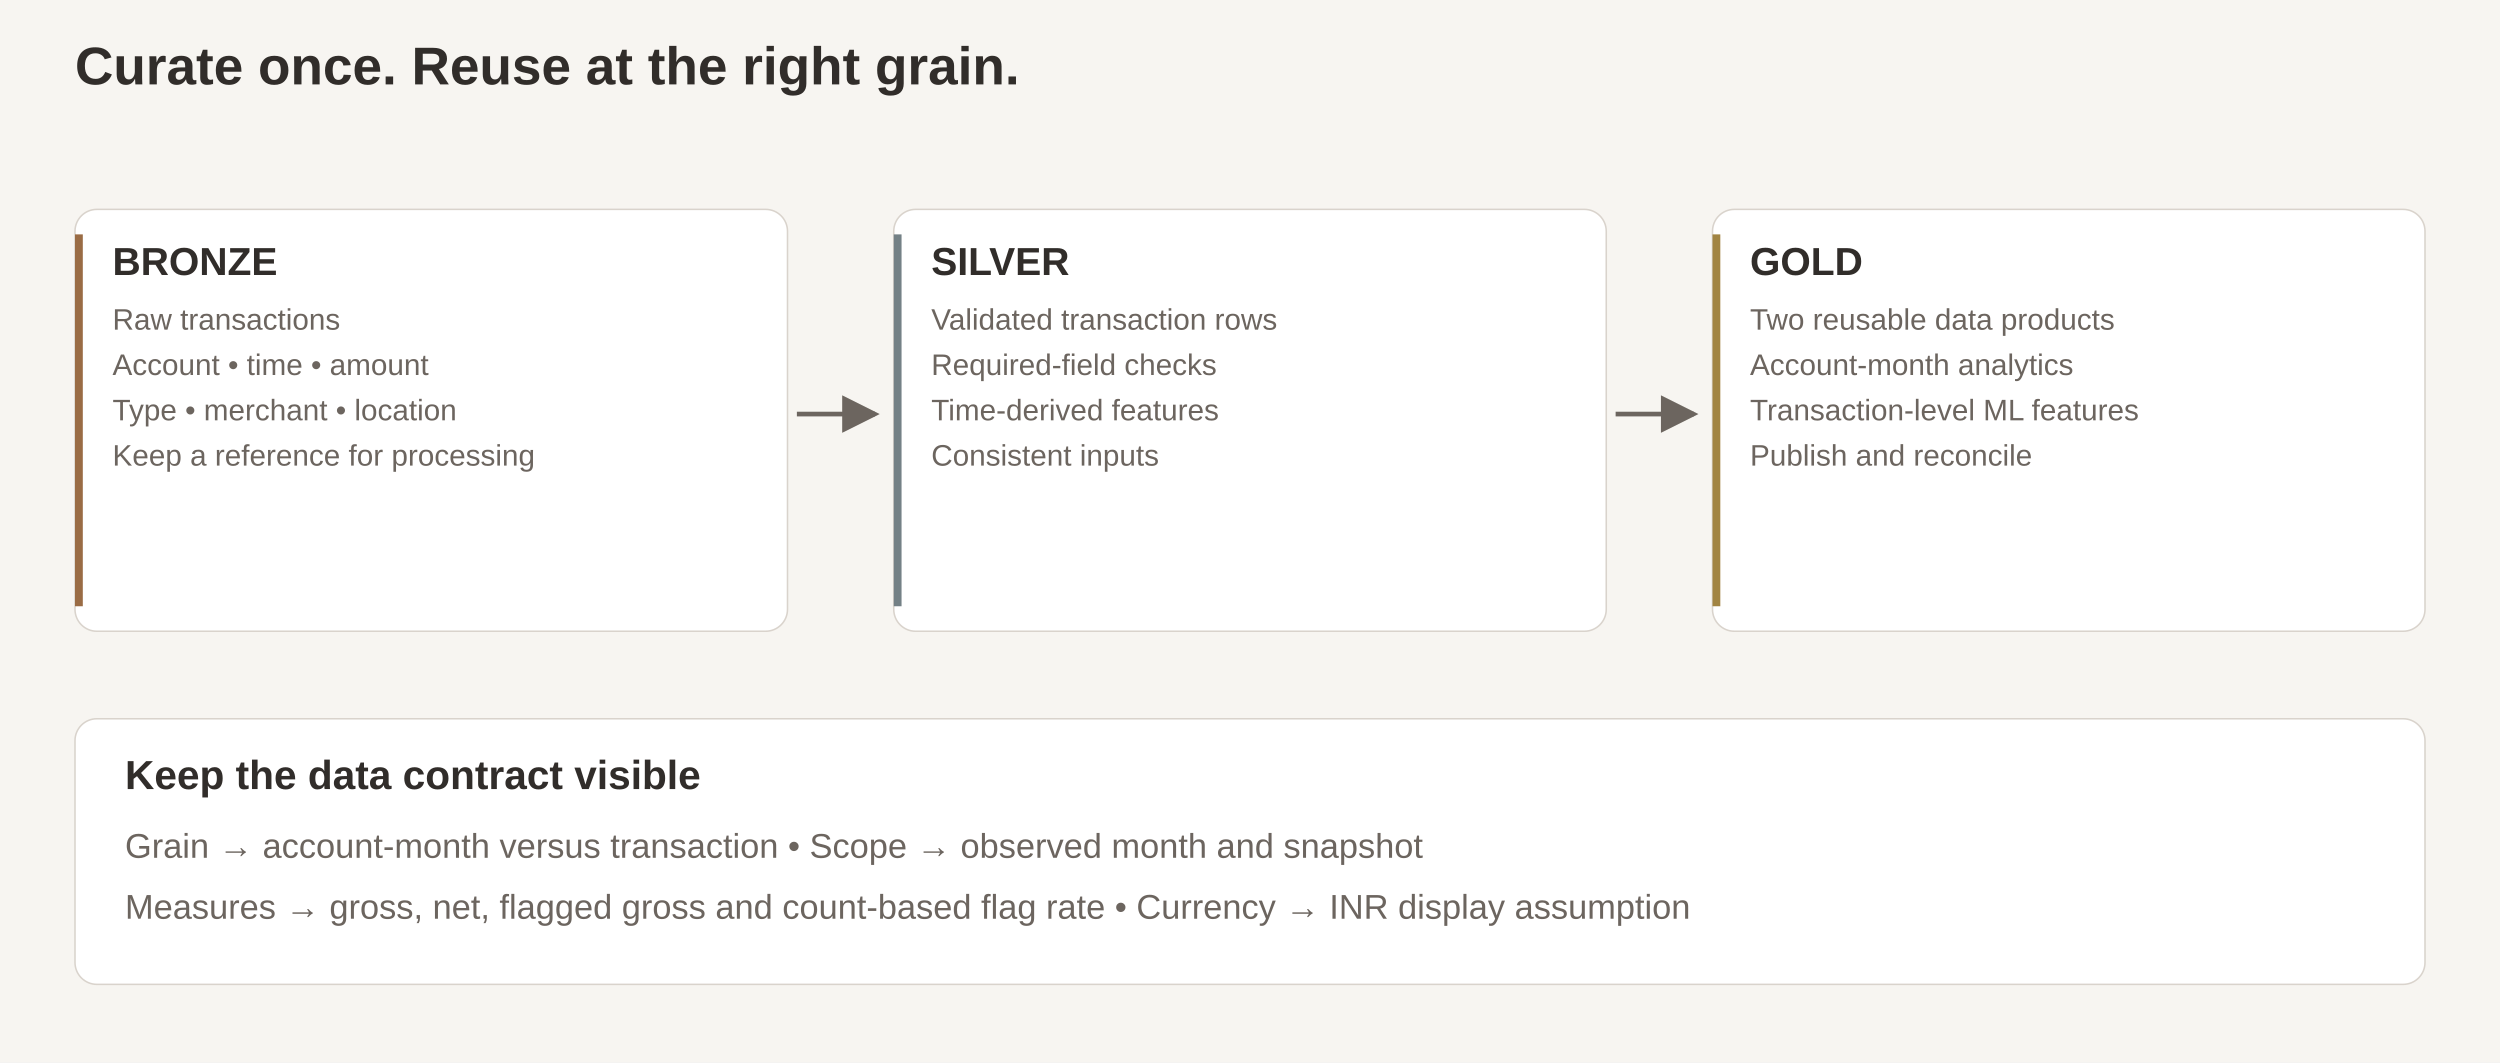
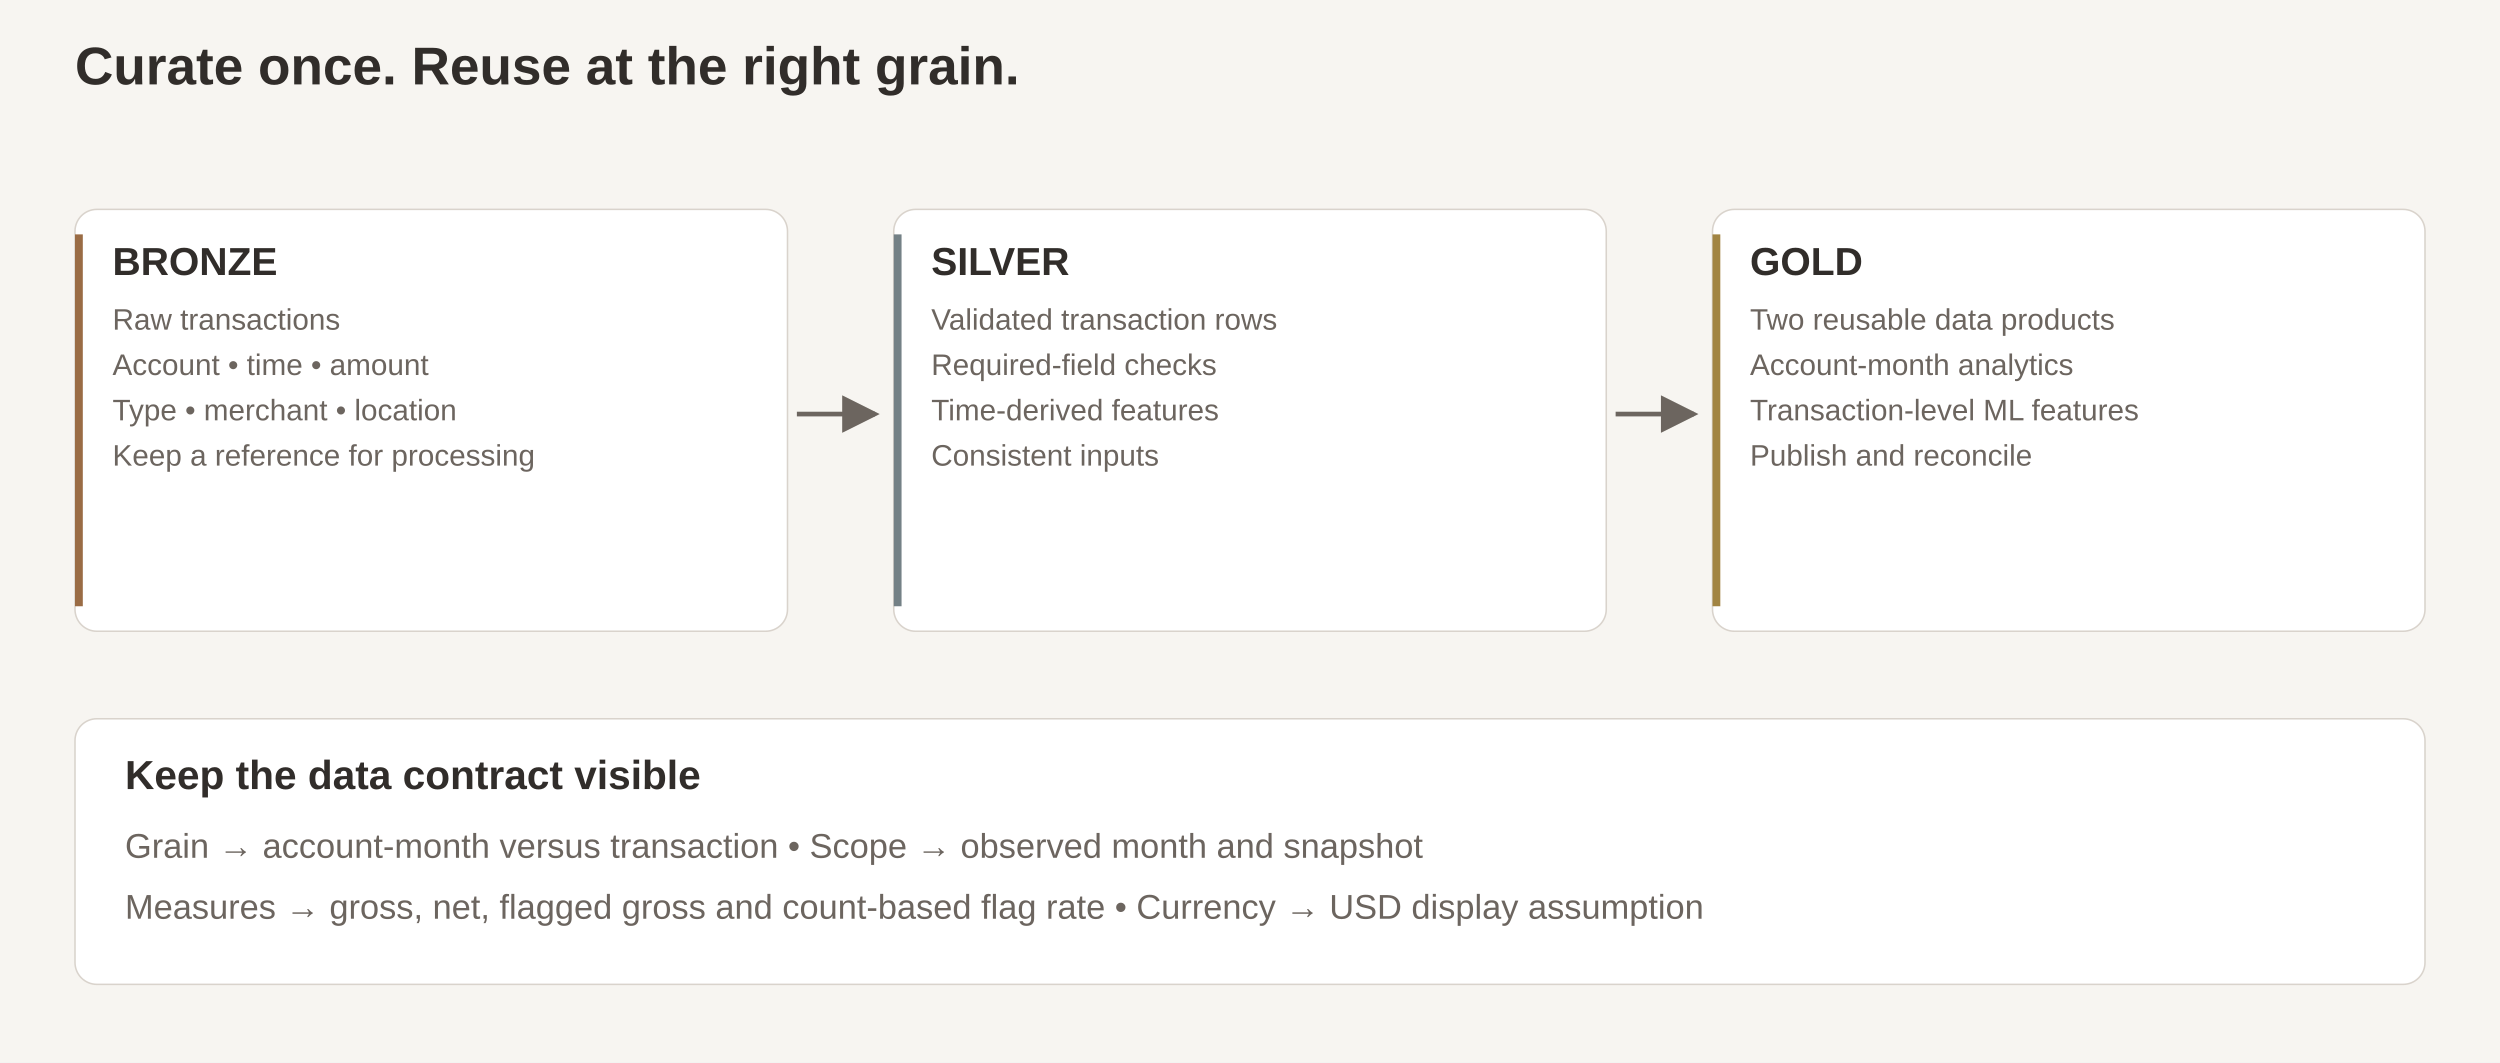
<svg xmlns="http://www.w3.org/2000/svg" width="1600" height="680" viewBox="0 0 1600 680" role="img" aria-label="Bronze, Silver and Gold data responsibilities and metric contract">
  <defs>
    <marker id="arrow" markerWidth="8" markerHeight="8" refX="7" refY="4" orient="auto">
      <path d="M0 0 L8 4 L0 8" fill="#6C655F" />
    </marker>
  </defs>
  <rect width="1600" height="680" fill="#F7F5F1" />
  <g font-family="Arial, Helvetica, sans-serif">
    <text x="48" y="54" font-size="34" font-weight="700" fill="#312D2A">Curate once. Reuse at the right grain.</text>
    <rect x="48" y="134" width="456" height="270" rx="14" fill="#FFFFFF" stroke="#D9D3CC" />
    <rect x="48" y="150" width="5" height="238" fill="#9A6C45" />
    <text x="72" y="176" font-size="25" font-weight="700" fill="#312D2A">BRONZE</text>
    <text x="72" y="211" font-size="19" font-weight="400" fill="#6C655F">Raw transactions</text>
    <text x="72" y="240" font-size="19" font-weight="400" fill="#6C655F">Account • time • amount</text>
    <text x="72" y="269" font-size="19" font-weight="400" fill="#6C655F">Type • merchant • location</text>
    <text x="72" y="298" font-size="19" font-weight="400" fill="#6C655F">Keep a reference for processing</text>
    <rect x="572" y="134" width="456" height="270" rx="14" fill="#FFFFFF" stroke="#D9D3CC" />
    <rect x="572" y="150" width="5" height="238" fill="#748186" />
    <text x="596" y="176" font-size="25" font-weight="700" fill="#312D2A">SILVER</text>
    <text x="596" y="211" font-size="19" font-weight="400" fill="#6C655F">Validated transaction rows</text>
    <text x="596" y="240" font-size="19" font-weight="400" fill="#6C655F">Required-field checks</text>
    <text x="596" y="269" font-size="19" font-weight="400" fill="#6C655F">Time-derived features</text>
    <text x="596" y="298" font-size="19" font-weight="400" fill="#6C655F">Consistent inputs</text>
    <rect x="1096" y="134" width="456" height="270" rx="14" fill="#FFFFFF" stroke="#D9D3CC" />
    <rect x="1096" y="150" width="5" height="238" fill="#A18442" />
    <text x="1120" y="176" font-size="25" font-weight="700" fill="#312D2A">GOLD</text>
    <text x="1120" y="211" font-size="19" font-weight="400" fill="#6C655F">Two reusable data products</text>
    <text x="1120" y="240" font-size="19" font-weight="400" fill="#6C655F">Account-month analytics</text>
    <text x="1120" y="269" font-size="19" font-weight="400" fill="#6C655F">Transaction-level ML features</text>
    <text x="1120" y="298" font-size="19" font-weight="400" fill="#6C655F">Publish and reconcile</text>
    <path d="M510 265 L560 265" fill="none" stroke="#6C655F" stroke-width="3" marker-end="url(#arrow)" />
    <path d="M1034 265 L1084 265" fill="none" stroke="#6C655F" stroke-width="3" marker-end="url(#arrow)" />
    <rect x="48" y="460" width="1504" height="170" rx="14" fill="#FFFFFF" stroke="#D9D3CC" />
    <text x="80" y="505" font-size="26" font-weight="700" fill="#312D2A">Keep the data contract visible</text>
    <text x="80" y="549" font-size="22" font-weight="400" fill="#6C655F">Grain → account-month versus transaction     •     Scope → observed month and snapshot</text>
-     <text x="80" y="588" font-size="22" font-weight="400" fill="#6C655F">Measures → gross, net, flagged gross and count-based flag rate     •     Currency → INR display assumption</text>
+     <text x="80" y="588" font-size="22" font-weight="400" fill="#6C655F">Measures → gross, net, flagged gross and count-based flag rate     •     Currency → USD display assumption</text>
  </g>
</svg>
